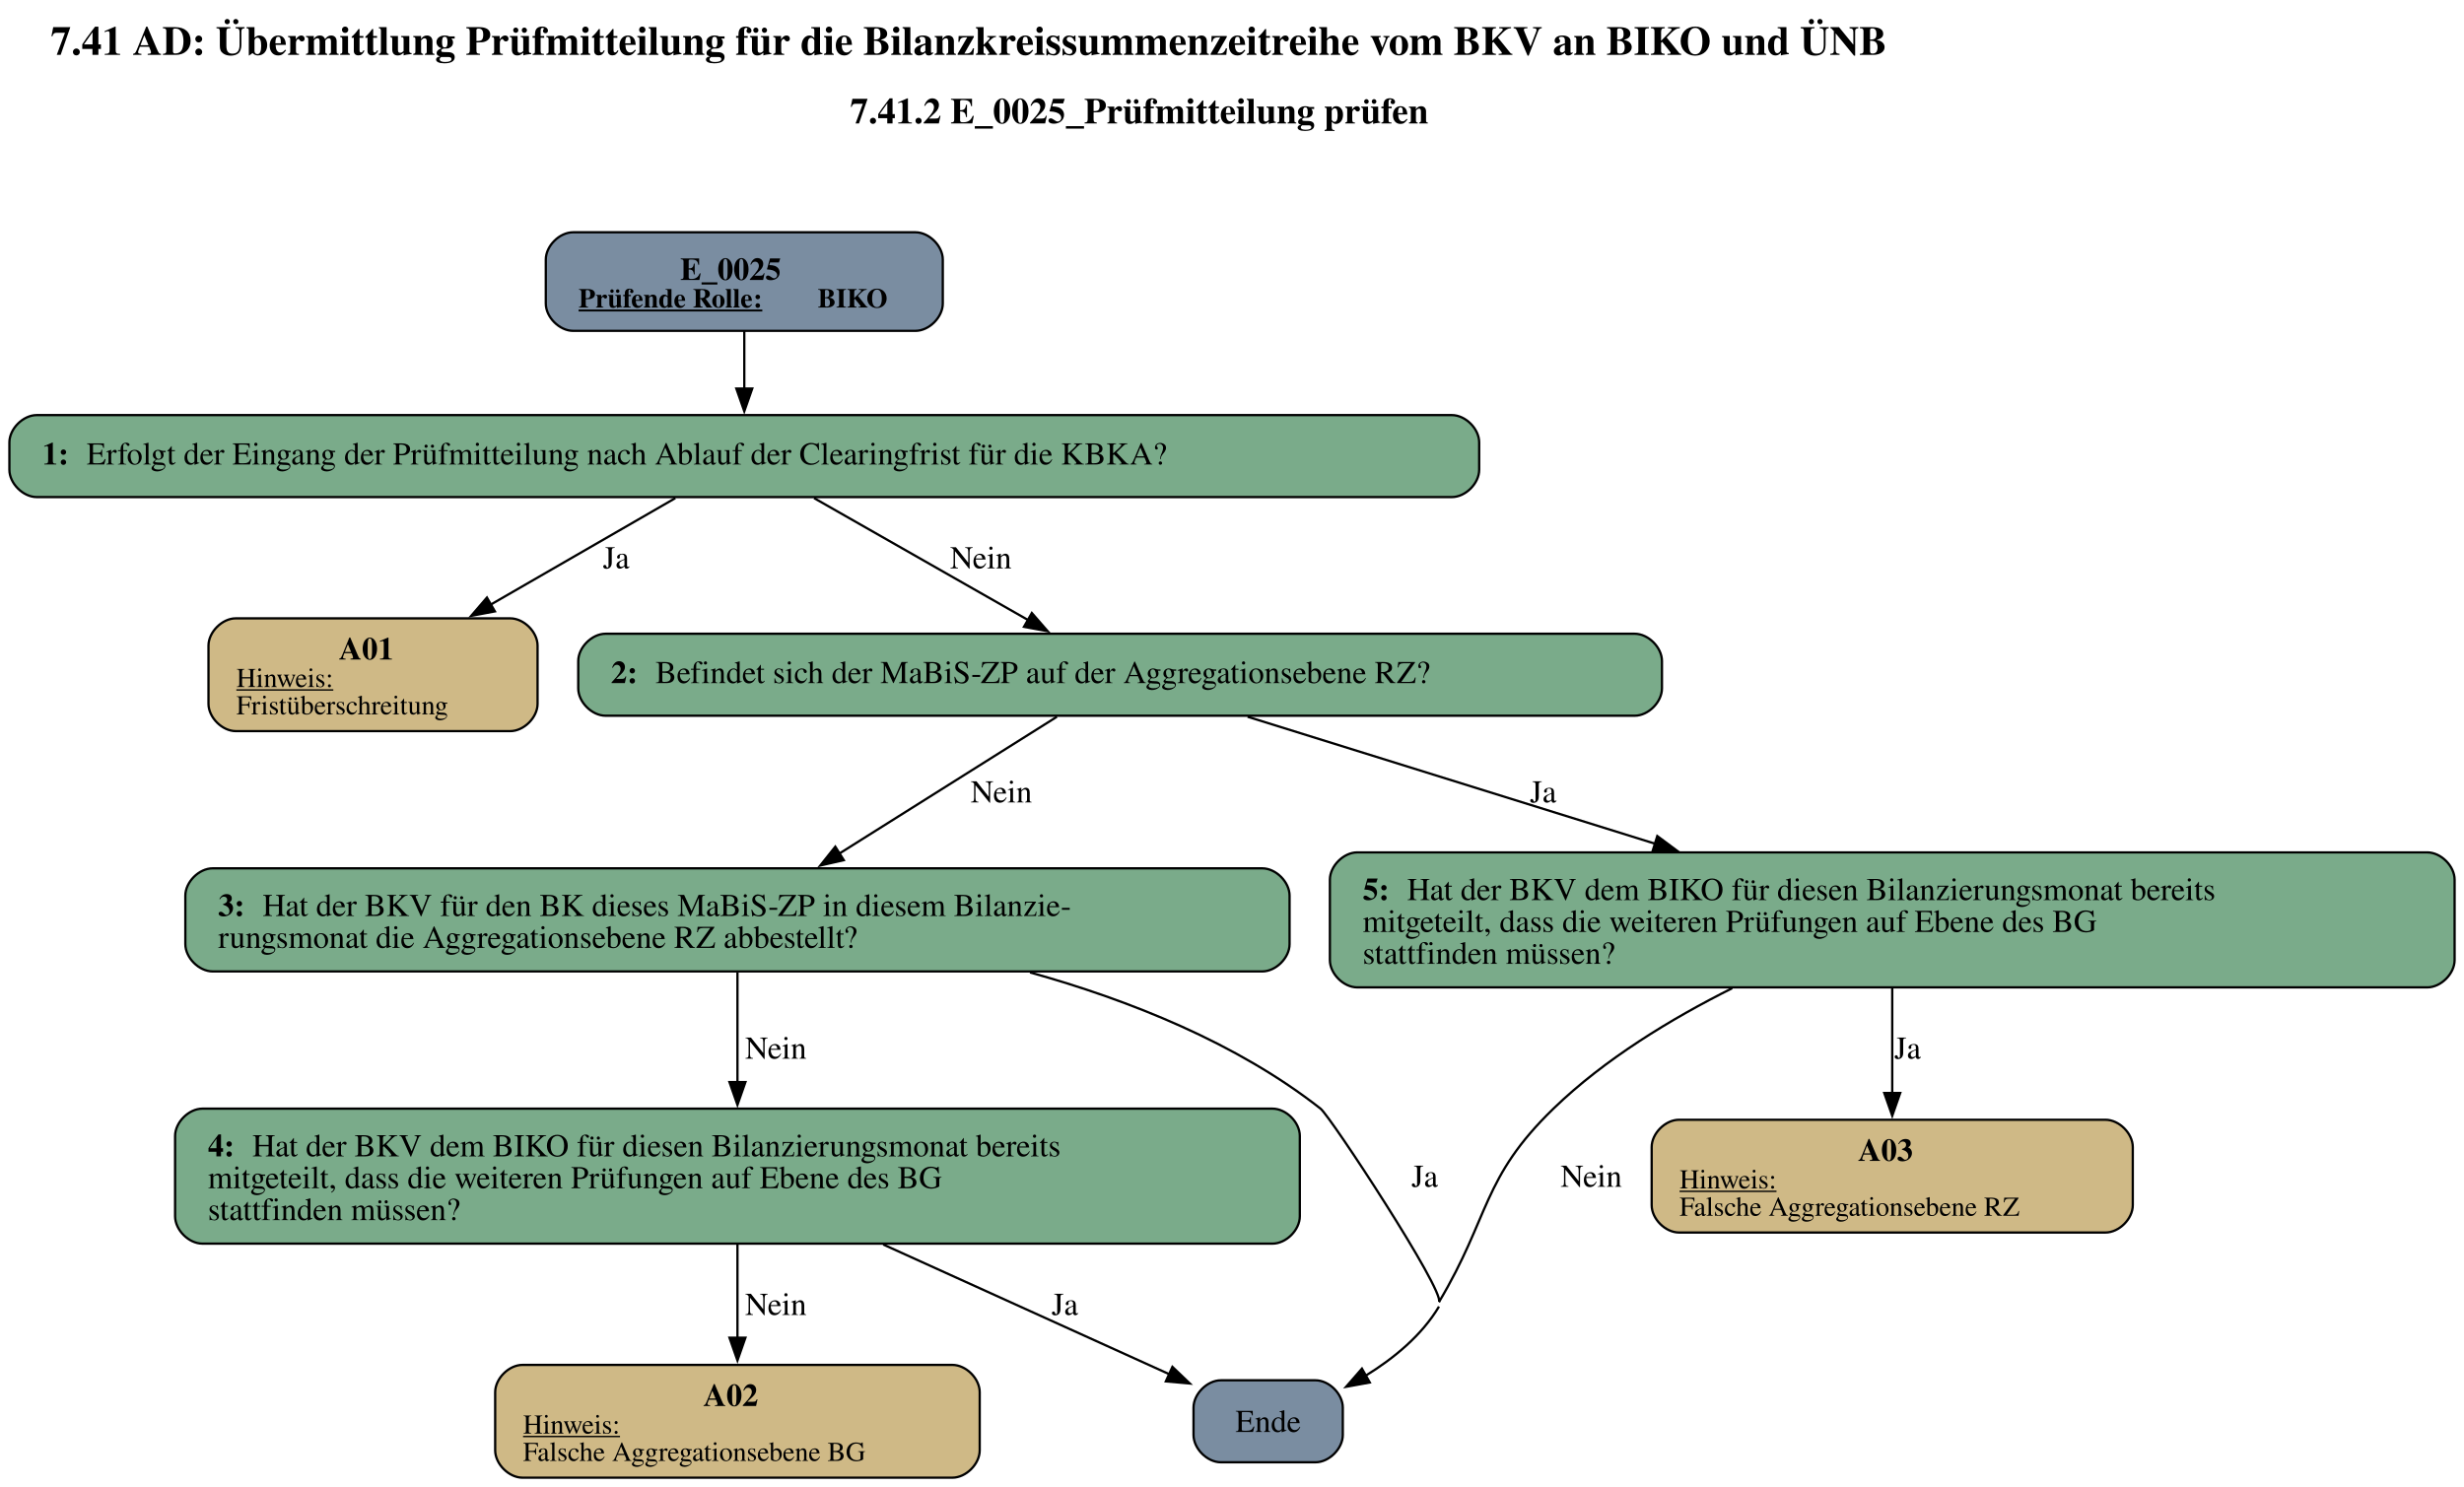
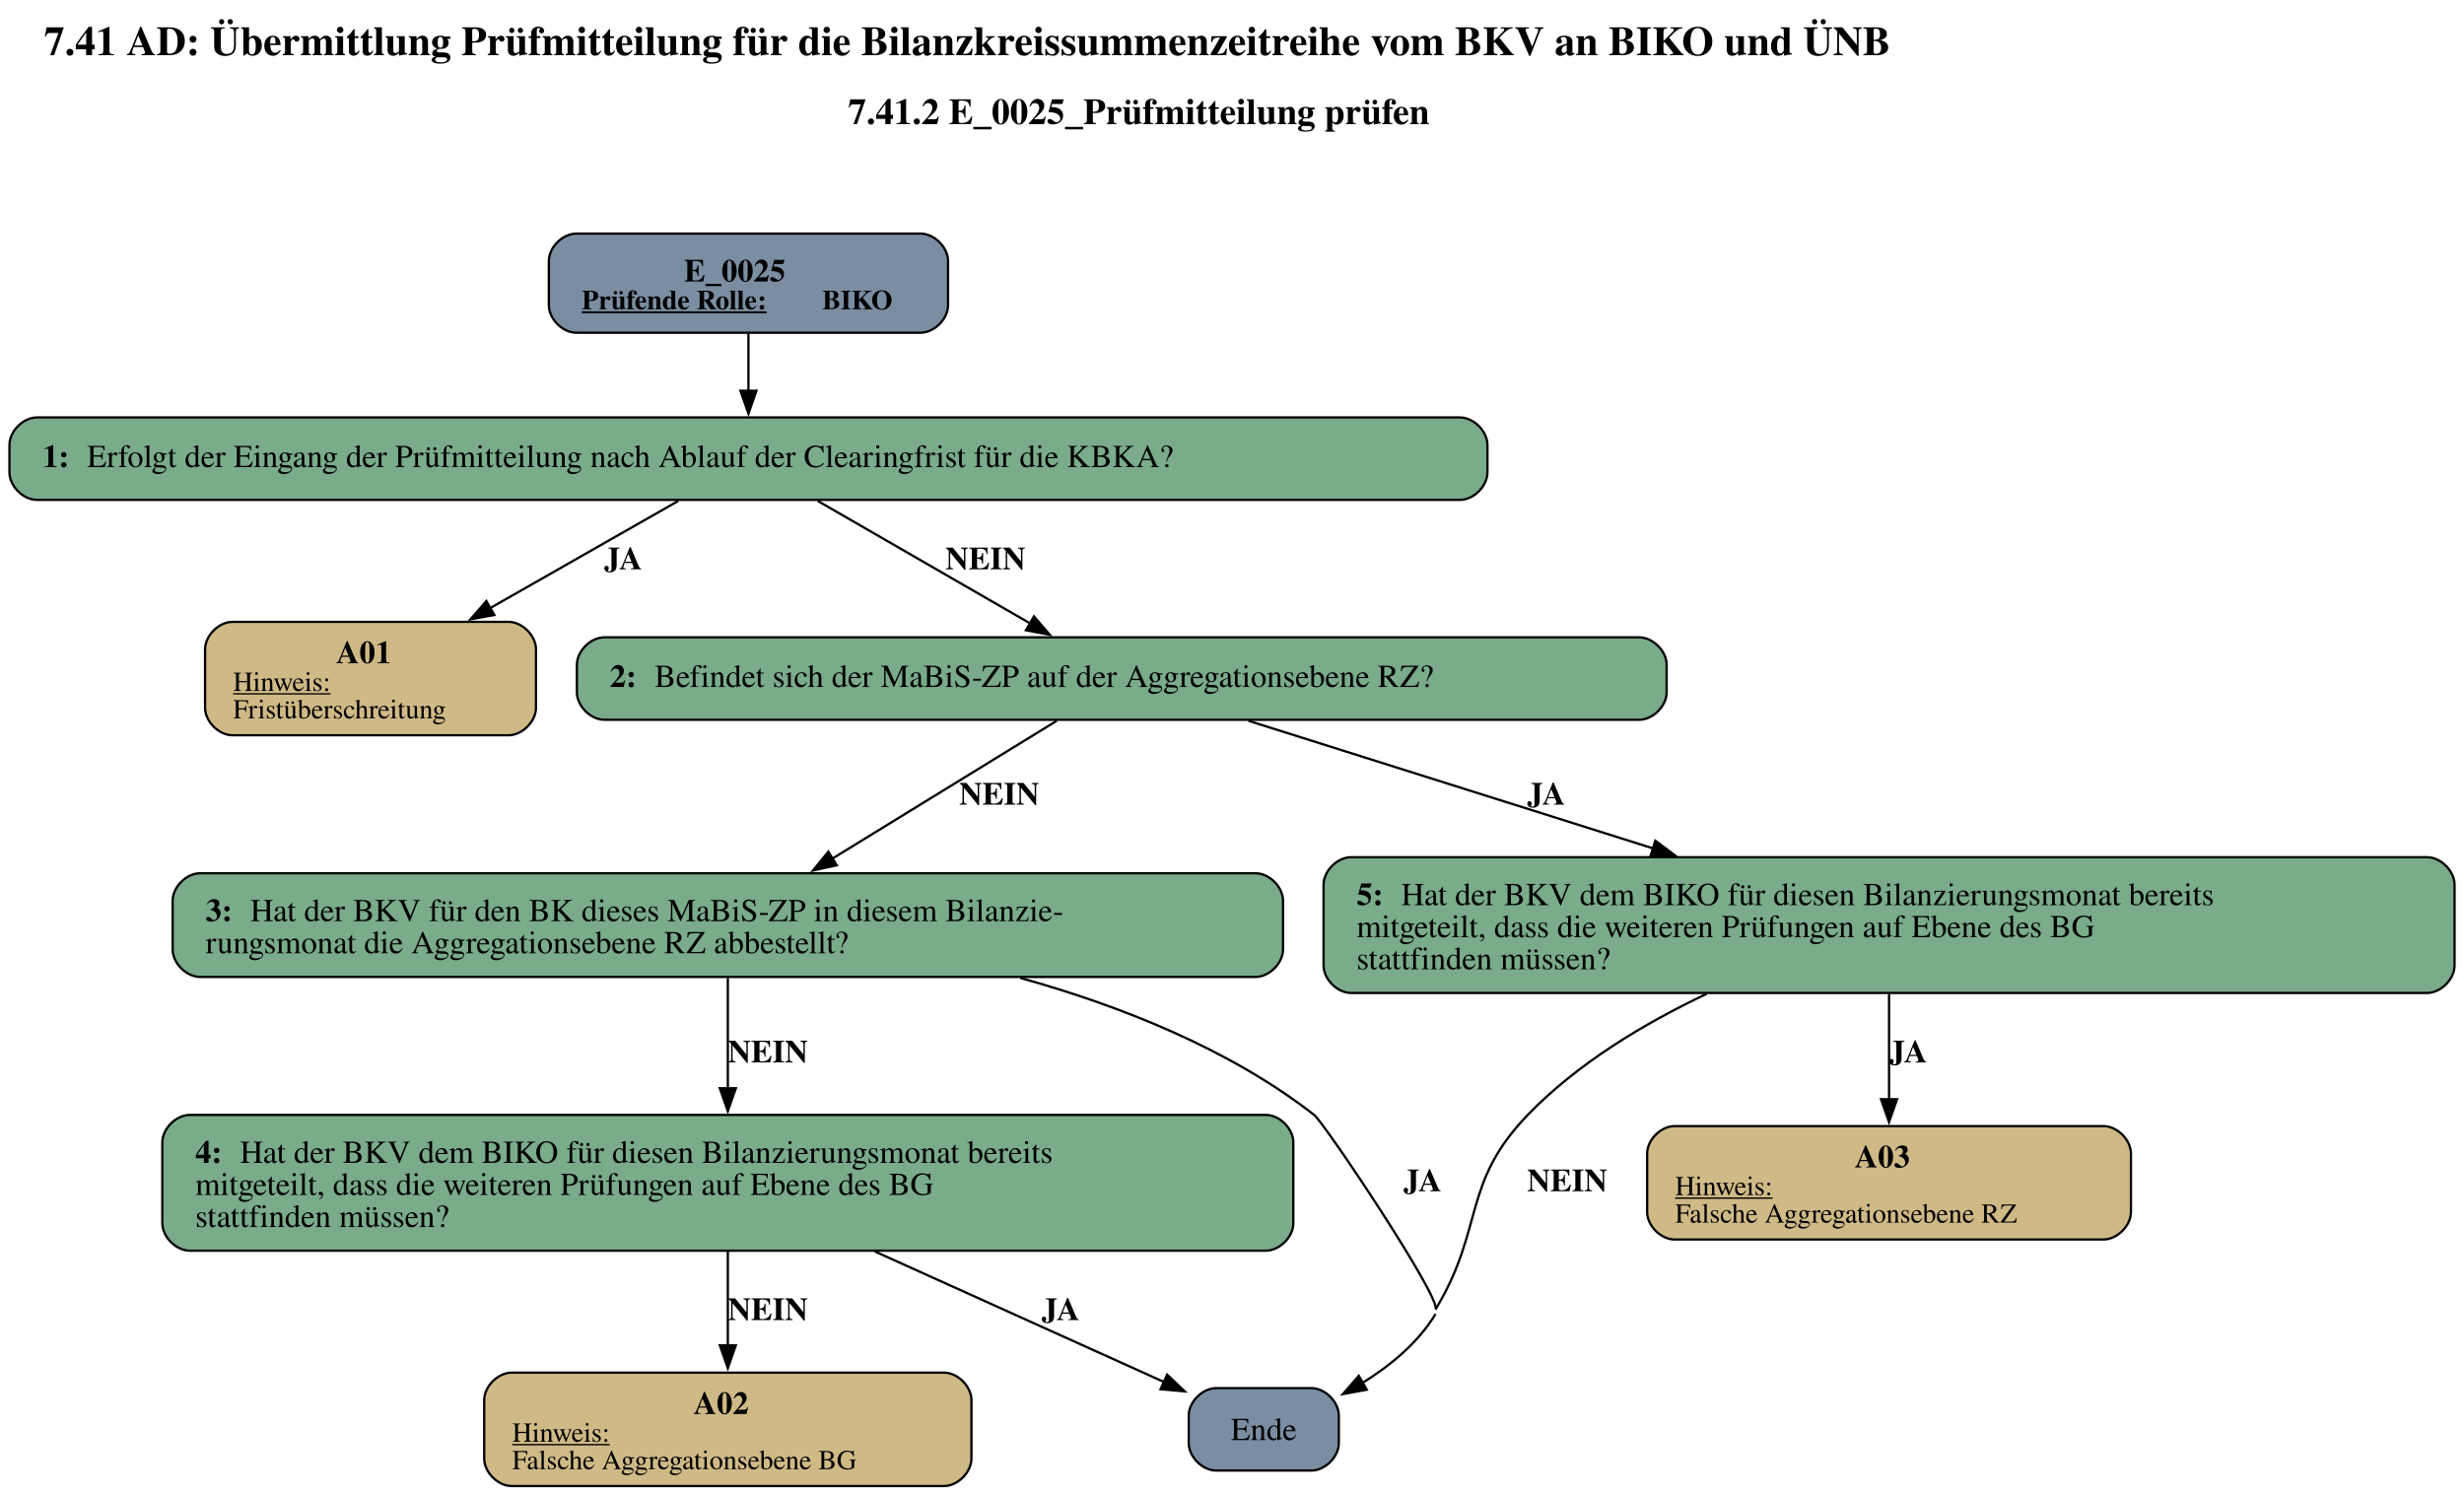
- <svg xmlns="http://www.w3.org/2000/svg" width="1082pt" height="653pt" viewBox="0.00 0.00 1081.55 652.88">
+ <svg xmlns="http://www.w3.org/2000/svg" width="1076pt" height="653pt" viewBox="0.00 0.00 1075.55 652.88">
  <g id="graph0" class="graph" transform="scale(1 1) rotate(0) translate(4 648.88)">
-     <text text-anchor="start" x="18.15" y="-624.78" font-family="Times,serif" font-weight="bold" font-size="18.00">7.41 AD: Übermittlung Prüfmitteilung für die Bilanzkreissummenzeitreihe vom BKV an BIKO und ÜNB</text>
-     <text text-anchor="start" x="369.15" y="-594.68" font-family="Times,serif" font-weight="bold" font-size="16.00">7.41.2 E_0025_Prüfmitteilung prüfen</text>
+     <text text-anchor="start" x="15.15" y="-624.78" font-family="Times,serif" font-weight="bold" font-size="18.00">7.41 AD: Übermittlung Prüfmitteilung für die Bilanzkreissummenzeitreihe vom BKV an BIKO und ÜNB</text>
+     <text text-anchor="start" x="366.15" y="-594.68" font-family="Times,serif" font-weight="bold" font-size="16.00">7.41.2 E_0025_Prüfmitteilung prüfen</text>
    <g id="node1" class="node">
      <path fill="#7a8da1" stroke="black" d="M397.8,-546.88C397.8,-546.88 247.5,-546.88 247.5,-546.88 241.5,-546.88 235.5,-540.88 235.5,-534.88 235.5,-534.88 235.5,-515.6 235.5,-515.6 235.5,-509.6 241.5,-503.6 247.5,-503.6 247.5,-503.6 397.8,-503.6 397.8,-503.6 403.8,-503.6 409.8,-509.6 409.8,-515.6 409.8,-515.6 409.8,-534.88 409.8,-534.88 409.8,-540.88 403.8,-546.88 397.8,-546.88" />
      <text text-anchor="start" x="294.52" y="-525.94" font-family="Times,serif" font-weight="bold" font-size="14.00">E_0025</text>
      <text text-anchor="start" x="249.9" y="-513.84" font-family="Times,serif" font-weight="bold" text-decoration="underline" font-size="12.00">Prüfende Rolle:</text>
      <text text-anchor="start" x="354.9" y="-513.84" font-family="Times,serif" font-weight="bold" font-size="12.00"> BIKO</text>
    </g>
    <g id="node2" class="node">
      <path fill="#7aab8a" stroke="black" d="M633.3,-466.6C633.3,-466.6 12,-466.6 12,-466.6 6,-466.6 0,-460.6 0,-454.6 0,-454.6 0,-442.6 0,-442.6 0,-436.6 6,-430.6 12,-430.6 12,-430.6 633.3,-430.6 633.3,-430.6 639.3,-430.6 645.3,-436.6 645.3,-442.6 645.3,-442.6 645.3,-454.6 645.3,-454.6 645.3,-460.6 639.3,-466.6 633.3,-466.6" />
      <text text-anchor="start" x="14.4" y="-444.92" font-family="Times,serif" font-weight="bold" font-size="14.00">1: </text>
      <text text-anchor="start" x="33.9" y="-444.92" font-family="Times,serif" font-size="14.00">Erfolgt der Eingang der Prüfmitteilung nach Ablauf der Clearingfrist für die KBKA?</text>
    </g>
    <g id="edge1" class="edge">
      <path fill="none" stroke="black" d="M322.65,-503.45C322.65,-495.59 322.65,-486.51 322.65,-478.07" />
      <polygon fill="black" stroke="black" points="326.15,-478.27 322.65,-468.27 319.15,-478.27 326.15,-478.27" />
    </g>
    <g id="node3" class="node">
-       <path fill="#cfb986" stroke="black" d="M219.89,-377.35C219.89,-377.35 99.41,-377.35 99.41,-377.35 93.41,-377.35 87.41,-371.35 87.41,-365.35 87.41,-365.35 87.41,-339.83 87.41,-339.83 87.41,-333.83 93.41,-327.83 99.41,-327.83 99.41,-327.83 219.89,-327.83 219.89,-327.83 225.89,-327.83 231.89,-333.83 231.89,-339.83 231.89,-339.83 231.89,-365.35 231.89,-365.35 231.89,-371.35 225.89,-377.35 219.89,-377.35" />
-       <text text-anchor="start" x="144.65" y="-359.29" font-family="Times,serif" font-weight="bold" font-size="14.00">A01</text>
-       <text text-anchor="start" x="99.65" y="-347.19" font-family="Times,serif" text-decoration="underline" font-size="12.00">Hinweis:</text>
-       <text text-anchor="start" x="99.65" y="-335.19" font-family="Times,serif" font-size="12.00">Fristüberschreitung</text>
+       <path fill="#cfb986" stroke="black" d="M217.89,-377.35C217.89,-377.35 97.41,-377.35 97.41,-377.35 91.41,-377.35 85.41,-371.35 85.41,-365.35 85.41,-365.35 85.41,-339.83 85.41,-339.83 85.41,-333.83 91.41,-327.83 97.41,-327.83 97.41,-327.83 217.89,-327.83 217.89,-327.83 223.89,-327.83 229.89,-333.83 229.89,-339.83 229.89,-339.83 229.89,-365.35 229.89,-365.35 229.89,-371.35 223.89,-377.35 217.89,-377.35" />
+       <text text-anchor="start" x="142.65" y="-359.29" font-family="Times,serif" font-weight="bold" font-size="14.00">A01</text>
+       <text text-anchor="start" x="97.65" y="-347.19" font-family="Times,serif" text-decoration="underline" font-size="12.00">Hinweis:</text>
+       <text text-anchor="start" x="97.65" y="-335.19" font-family="Times,serif" font-size="12.00">Fristüberschreitung</text>
    </g>
    <g id="edge2" class="edge">
-       <path fill="none" stroke="black" d="M292.37,-430.14C269.68,-417.05 238.07,-398.82 211.39,-383.43" />
-       <polygon fill="black" stroke="black" points="213.16,-380.41 202.75,-378.45 209.66,-386.48 213.16,-380.41" />
-       <text text-anchor="middle" x="266.4" y="-399.3" font-family="Times,serif" font-size="14.00">Ja</text>
+       <path fill="none" stroke="black" d="M292,-430.14C268.93,-416.99 236.75,-398.66 209.67,-383.23" />
+       <polygon fill="black" stroke="black" points="211.69,-380.35 201.27,-378.44 208.22,-386.43 211.69,-380.35" />
+       <text text-anchor="start" x="259.65" y="-400.3" font-family="Times,serif" font-weight="bold" font-size="14.00">JA</text>
    </g>
    <g id="node4" class="node">
-       <path fill="#7aab8a" stroke="black" d="M713.55,-370.59C713.55,-370.59 261.75,-370.59 261.75,-370.59 255.75,-370.59 249.75,-364.59 249.75,-358.59 249.75,-358.59 249.75,-346.59 249.75,-346.59 249.75,-340.59 255.75,-334.59 261.75,-334.59 261.75,-334.59 713.55,-334.59 713.55,-334.59 719.55,-334.59 725.55,-340.59 725.55,-346.59 725.55,-346.59 725.55,-358.59 725.55,-358.59 725.55,-364.59 719.55,-370.59 713.55,-370.59" />
-       <text text-anchor="start" x="264.15" y="-348.91" font-family="Times,serif" font-weight="bold" font-size="14.00">2: </text>
-       <text text-anchor="start" x="283.65" y="-348.91" font-family="Times,serif" font-size="14.00">Befindet sich der MaBiS-ZP auf der Aggregationsebene RZ?</text>
+       <path fill="#7aab8a" stroke="black" d="M711.55,-370.59C711.55,-370.59 259.75,-370.59 259.75,-370.59 253.75,-370.59 247.75,-364.59 247.75,-358.59 247.75,-358.59 247.75,-346.59 247.75,-346.59 247.75,-340.59 253.75,-334.59 259.75,-334.59 259.75,-334.59 711.55,-334.59 711.55,-334.59 717.55,-334.59 723.55,-340.59 723.55,-346.59 723.55,-346.59 723.55,-358.59 723.55,-358.59 723.55,-364.59 717.55,-370.59 711.55,-370.59" />
+       <text text-anchor="start" x="262.15" y="-348.91" font-family="Times,serif" font-weight="bold" font-size="14.00">2: </text>
+       <text text-anchor="start" x="281.65" y="-348.91" font-family="Times,serif" font-size="14.00">Befindet sich der MaBiS-ZP auf der Aggregationsebene RZ?</text>
    </g>
    <g id="edge3" class="edge">
-       <path fill="none" stroke="black" d="M353.3,-430.14C379.81,-415.03 418.33,-393.08 447.34,-376.56" />
-       <polygon fill="black" stroke="black" points="448.89,-379.7 455.85,-371.71 445.43,-373.62 448.89,-379.7" />
-       <text text-anchor="middle" x="426.52" y="-399.3" font-family="Times,serif" font-size="14.00">Nein</text>
+       <path fill="none" stroke="black" d="M352.93,-430.14C379.12,-415.03 417.17,-393.08 445.83,-376.56" />
+       <polygon fill="black" stroke="black" points="447.31,-379.74 454.22,-371.71 443.81,-373.68 447.31,-379.74" />
+       <text text-anchor="start" x="408.65" y="-400.3" font-family="Times,serif" font-weight="bold" font-size="14.00">NEIN</text>
    </g>
    <g id="node5" class="node">
-       <path fill="#7aab8a" stroke="black" d="M550.05,-267.58C550.05,-267.58 89.25,-267.58 89.25,-267.58 83.25,-267.58 77.25,-261.58 77.25,-255.58 77.25,-255.58 77.25,-234.3 77.25,-234.3 77.25,-228.3 83.25,-222.3 89.25,-222.3 89.25,-222.3 550.05,-222.3 550.05,-222.3 556.05,-222.3 562.05,-228.3 562.05,-234.3 562.05,-234.3 562.05,-255.58 562.05,-255.58 562.05,-261.58 556.05,-267.58 550.05,-267.58" />
-       <text text-anchor="start" x="91.65" y="-246.64" font-family="Times,serif" font-weight="bold" font-size="14.00">3: </text>
-       <text text-anchor="start" x="111.15" y="-246.64" font-family="Times,serif" font-size="14.00">Hat der BKV für den BK dieses MaBiS-ZP in diesem Bilanzie-</text>
-       <text text-anchor="start" x="91.65" y="-232.64" font-family="Times,serif" font-size="14.00">rungsmonat die Aggregationsebene RZ abbestellt?</text>
+       <path fill="#7aab8a" stroke="black" d="M544.05,-267.58C544.05,-267.58 83.25,-267.58 83.25,-267.58 77.25,-267.58 71.25,-261.58 71.25,-255.58 71.25,-255.58 71.25,-234.3 71.25,-234.3 71.25,-228.3 77.25,-222.3 83.25,-222.3 83.25,-222.3 544.05,-222.3 544.05,-222.3 550.05,-222.3 556.05,-228.3 556.05,-234.3 556.05,-234.3 556.05,-255.58 556.05,-255.58 556.05,-261.58 550.05,-267.58 544.05,-267.58" />
+       <text text-anchor="start" x="85.65" y="-246.64" font-family="Times,serif" font-weight="bold" font-size="14.00">3: </text>
+       <text text-anchor="start" x="105.15" y="-246.64" font-family="Times,serif" font-size="14.00">Hat der BKV für den BK dieses MaBiS-ZP in diesem Bilanzie-</text>
+       <text text-anchor="start" x="85.65" y="-232.64" font-family="Times,serif" font-size="14.00">rungsmonat die Aggregationsebene RZ abbestellt?</text>
    </g>
    <g id="edge4" class="edge">
-       <path fill="none" stroke="black" d="M459.91,-334.14C433.92,-317.8 394.64,-293.1 364.26,-273.99" />
-       <polygon fill="black" stroke="black" points="366.34,-271.17 356.01,-268.81 362.61,-277.09 366.34,-271.17" />
-       <text text-anchor="middle" x="435.52" y="-296.53" font-family="Times,serif" font-size="14.00">Nein</text>
+       <path fill="none" stroke="black" d="M457.25,-334.14C430.64,-317.8 390.43,-293.1 359.32,-273.99" />
+       <polygon fill="black" stroke="black" points="361.21,-271.05 350.86,-268.79 357.54,-277.01 361.21,-271.05" />
+       <text text-anchor="start" x="414.65" y="-297.53" font-family="Times,serif" font-weight="bold" font-size="14.00">NEIN</text>
    </g>
    <g id="node9" class="node">
-       <path fill="#7aab8a" stroke="black" d="M1061.55,-274.58C1061.55,-274.58 591.75,-274.58 591.75,-274.58 585.75,-274.58 579.75,-268.58 579.75,-262.58 579.75,-262.58 579.75,-227.3 579.75,-227.3 579.75,-221.3 585.75,-215.3 591.75,-215.3 591.75,-215.3 1061.55,-215.3 1061.55,-215.3 1067.55,-215.3 1073.55,-221.3 1073.55,-227.3 1073.55,-227.3 1073.55,-262.58 1073.55,-262.58 1073.55,-268.58 1067.55,-274.58 1061.55,-274.58" />
-       <text text-anchor="start" x="594.15" y="-253.64" font-family="Times,serif" font-weight="bold" font-size="14.00">5: </text>
-       <text text-anchor="start" x="613.65" y="-253.64" font-family="Times,serif" font-size="14.00">Hat der BKV dem BIKO für diesen Bilanzierungsmonat bereits</text>
-       <text text-anchor="start" x="594.15" y="-239.64" font-family="Times,serif" font-size="14.00">mitgeteilt, dass die weiteren Prüfungen auf Ebene des BG</text>
-       <text text-anchor="start" x="594.15" y="-225.64" font-family="Times,serif" font-size="14.00">stattfinden müssen?</text>
+       <path fill="#7aab8a" stroke="black" d="M1055.55,-274.58C1055.55,-274.58 585.75,-274.58 585.75,-274.58 579.75,-274.58 573.75,-268.58 573.75,-262.58 573.75,-262.58 573.75,-227.3 573.75,-227.3 573.75,-221.3 579.75,-215.3 585.75,-215.3 585.75,-215.3 1055.55,-215.3 1055.55,-215.3 1061.55,-215.3 1067.55,-221.3 1067.55,-227.3 1067.55,-227.3 1067.55,-262.58 1067.55,-262.58 1067.55,-268.58 1061.55,-274.58 1055.55,-274.58" />
+       <text text-anchor="start" x="588.15" y="-253.64" font-family="Times,serif" font-weight="bold" font-size="14.00">5: </text>
+       <text text-anchor="start" x="607.65" y="-253.64" font-family="Times,serif" font-size="14.00">Hat der BKV dem BIKO für diesen Bilanzierungsmonat bereits</text>
+       <text text-anchor="start" x="588.15" y="-239.64" font-family="Times,serif" font-size="14.00">mitgeteilt, dass die weiteren Prüfungen auf Ebene des BG</text>
+       <text text-anchor="start" x="588.15" y="-225.64" font-family="Times,serif" font-size="14.00">stattfinden müssen?</text>
    </g>
    <g id="edge5" class="edge">
-       <path fill="none" stroke="black" d="M543.63,-334.14C592.14,-319.03 663.6,-296.75 722.58,-278.37" />
-       <polygon fill="black" stroke="black" points="723.49,-281.76 732,-275.44 721.41,-275.07 723.49,-281.76" />
-       <text text-anchor="middle" x="673.4" y="-296.53" font-family="Times,serif" font-size="14.00">Ja</text>
+       <path fill="none" stroke="black" d="M540.97,-334.14C588.9,-319.03 659.53,-296.75 717.81,-278.37" />
+       <polygon fill="black" stroke="black" points="718.61,-281.79 727.1,-275.44 716.51,-275.11 718.61,-281.79" />
+       <text text-anchor="start" x="662.65" y="-297.53" font-family="Times,serif" font-weight="bold" font-size="14.00">JA</text>
    </g>
    <g id="node6" class="node">
-       <path fill="#7a8da1" stroke="black" d="M573.42,-42.76C573.42,-42.76 531.88,-42.76 531.88,-42.76 525.88,-42.76 519.88,-36.76 519.88,-30.76 519.88,-30.76 519.88,-18.76 519.88,-18.76 519.88,-12.76 525.88,-6.76 531.88,-6.76 531.88,-6.76 573.42,-6.76 573.42,-6.76 579.42,-6.76 585.42,-12.76 585.42,-18.76 585.42,-18.76 585.42,-30.76 585.42,-30.76 585.42,-36.76 579.42,-42.76 573.42,-42.76" />
-       <text text-anchor="middle" x="552.65" y="-20.08" font-family="Times,serif" font-size="14.00">Ende</text>
+       <path fill="#7a8da1" stroke="black" d="M568.42,-42.76C568.42,-42.76 526.88,-42.76 526.88,-42.76 520.88,-42.76 514.88,-36.76 514.88,-30.76 514.88,-30.76 514.88,-18.76 514.88,-18.76 514.88,-12.76 520.88,-6.76 526.88,-6.76 526.88,-6.76 568.42,-6.76 568.42,-6.76 574.42,-6.76 580.42,-12.76 580.42,-18.76 580.42,-18.76 580.42,-30.76 580.42,-30.76 580.42,-36.76 574.42,-42.76 568.42,-42.76" />
+       <text text-anchor="middle" x="547.65" y="-20.08" font-family="Times,serif" font-size="14.00">Ende</text>
    </g>
    <g id="edge7" class="edge">
-       <path fill="none" stroke="black" d="M448.09,-221.87C491.85,-209.66 538.94,-190.86 575.65,-162.05 580,-158.63 630.23,-82.04 627.65,-77.14" />
-       <path fill="none" stroke="black" d="M627.65,-75.14C620.08,-62.47 607.85,-52.41 595.45,-44.78" />
-       <polygon fill="black" stroke="black" points="597.28,-41.8 586.86,-39.91 593.83,-47.89 597.28,-41.8" />
-       <text text-anchor="middle" x="621.4" y="-127.73" font-family="Times,serif" font-size="14.00">Ja</text>
+       <path fill="none" stroke="black" d="M441.3,-221.88C485.23,-209.65 532.64,-190.85 569.65,-162.05 574.04,-158.64 625.26,-82.05 622.65,-77.14" />
+       <path fill="none" stroke="black" d="M622.65,-75.14C615.09,-62.61 602.99,-52.62 590.69,-45.01" />
+       <polygon fill="black" stroke="black" points="592.6,-42.07 582.18,-40.15 589.13,-48.15 592.6,-42.07" />
+       <text text-anchor="start" x="608.65" y="-128.74" font-family="Times,serif" font-weight="bold" font-size="14.00">JA</text>
    </g>
    <g id="node7" class="node">
-       <path fill="#7aab8a" stroke="black" d="M554.55,-162.05C554.55,-162.05 84.75,-162.05 84.75,-162.05 78.75,-162.05 72.75,-156.05 72.75,-150.05 72.75,-150.05 72.75,-114.77 72.75,-114.77 72.75,-108.77 78.75,-102.77 84.75,-102.77 84.75,-102.77 554.55,-102.77 554.55,-102.77 560.55,-102.77 566.55,-108.77 566.55,-114.77 566.55,-114.77 566.55,-150.05 566.55,-150.05 566.55,-156.05 560.55,-162.05 554.55,-162.05" />
-       <text text-anchor="start" x="87.15" y="-141.11" font-family="Times,serif" font-weight="bold" font-size="14.00">4: </text>
-       <text text-anchor="start" x="106.65" y="-141.11" font-family="Times,serif" font-size="14.00">Hat der BKV dem BIKO für diesen Bilanzierungsmonat bereits</text>
-       <text text-anchor="start" x="87.15" y="-127.11" font-family="Times,serif" font-size="14.00">mitgeteilt, dass die weiteren Prüfungen auf Ebene des BG</text>
-       <text text-anchor="start" x="87.15" y="-113.11" font-family="Times,serif" font-size="14.00">stattfinden müssen?</text>
+       <path fill="#7aab8a" stroke="black" d="M548.55,-162.05C548.55,-162.05 78.75,-162.05 78.75,-162.05 72.75,-162.05 66.75,-156.05 66.75,-150.05 66.75,-150.05 66.75,-114.77 66.75,-114.77 66.75,-108.77 72.75,-102.77 78.75,-102.77 78.75,-102.77 548.55,-102.77 548.55,-102.77 554.55,-102.77 560.55,-108.77 560.55,-114.77 560.55,-114.77 560.55,-150.05 560.55,-150.05 560.55,-156.05 554.55,-162.05 548.55,-162.05" />
+       <text text-anchor="start" x="81.15" y="-141.11" font-family="Times,serif" font-weight="bold" font-size="14.00">4: </text>
+       <text text-anchor="start" x="100.65" y="-141.11" font-family="Times,serif" font-size="14.00">Hat der BKV dem BIKO für diesen Bilanzierungsmonat bereits</text>
+       <text text-anchor="start" x="81.15" y="-127.11" font-family="Times,serif" font-size="14.00">mitgeteilt, dass die weiteren Prüfungen auf Ebene des BG</text>
+       <text text-anchor="start" x="81.15" y="-113.11" font-family="Times,serif" font-size="14.00">stattfinden müssen?</text>
    </g>
    <g id="edge6" class="edge">
-       <path fill="none" stroke="black" d="M319.65,-221.84C319.65,-208.05 319.65,-189.89 319.65,-173.62" />
-       <polygon fill="black" stroke="black" points="323.15,-173.7 319.65,-163.7 316.15,-173.7 323.15,-173.7" />
-       <text text-anchor="middle" x="336.52" y="-184" font-family="Times,serif" font-size="14.00">Nein</text>
+       <path fill="none" stroke="black" d="M313.65,-221.84C313.65,-208.05 313.65,-189.89 313.65,-173.62" />
+       <polygon fill="black" stroke="black" points="317.15,-173.7 313.65,-163.7 310.15,-173.7 317.15,-173.7" />
+       <text text-anchor="start" x="313.65" y="-185" font-family="Times,serif" font-weight="bold" font-size="14.00">NEIN</text>
    </g>
    <g id="edge9" class="edge">
-       <path fill="none" stroke="black" d="M383.63,-102.4C423.55,-84.3 473.88,-61.48 509.2,-45.46" />
-       <polygon fill="black" stroke="black" points="510.61,-48.67 518.27,-41.35 507.72,-42.29 510.61,-48.67" />
-       <text text-anchor="middle" x="463.4" y="-71.47" font-family="Times,serif" font-size="14.00">Ja</text>
+       <path fill="none" stroke="black" d="M377.9,-102.4C418.17,-84.22 468.98,-61.28 504.47,-45.26" />
+       <polygon fill="black" stroke="black" points="505.45,-48.65 513.13,-41.35 502.57,-42.27 505.45,-48.65" />
+       <text text-anchor="start" x="450.65" y="-72.47" font-family="Times,serif" font-weight="bold" font-size="14.00">JA</text>
    </g>
    <g id="node8" class="node">
-       <path fill="#cfb986" stroke="black" d="M414.01,-49.52C414.01,-49.52 225.28,-49.52 225.28,-49.52 219.28,-49.52 213.28,-43.52 213.28,-37.52 213.28,-37.52 213.28,-12 213.28,-12 213.28,-6 219.28,0 225.28,0 225.28,0 414.01,0 414.01,0 420.01,0 426.01,-6 426.01,-12 426.01,-12 426.01,-37.52 426.01,-37.52 426.01,-43.52 420.01,-49.52 414.01,-49.52" />
-       <text text-anchor="start" x="304.65" y="-31.46" font-family="Times,serif" font-weight="bold" font-size="14.00">A02</text>
-       <text text-anchor="start" x="225.52" y="-19.36" font-family="Times,serif" text-decoration="underline" font-size="12.00">Hinweis:</text>
-       <text text-anchor="start" x="225.52" y="-7.36" font-family="Times,serif" font-size="12.00">Falsche Aggregationsebene BG</text>
+       <path fill="#cfb986" stroke="black" d="M408.01,-49.52C408.01,-49.52 219.28,-49.52 219.28,-49.52 213.28,-49.52 207.28,-43.52 207.28,-37.52 207.28,-37.52 207.28,-12 207.28,-12 207.28,-6 213.28,0 219.28,0 219.28,0 408.01,0 408.01,0 414.01,0 420.01,-6 420.01,-12 420.01,-12 420.01,-37.52 420.01,-37.52 420.01,-43.52 414.01,-49.52 408.01,-49.52" />
+       <text text-anchor="start" x="298.65" y="-31.46" font-family="Times,serif" font-weight="bold" font-size="14.00">A02</text>
+       <text text-anchor="start" x="219.52" y="-19.36" font-family="Times,serif" text-decoration="underline" font-size="12.00">Hinweis:</text>
+       <text text-anchor="start" x="219.52" y="-7.36" font-family="Times,serif" font-size="12.00">Falsche Aggregationsebene BG</text>
    </g>
    <g id="edge8" class="edge">
-       <path fill="none" stroke="black" d="M319.65,-102.54C319.65,-89.78 319.65,-74.66 319.65,-61.22" />
-       <polygon fill="black" stroke="black" points="323.15,-61.46 319.65,-51.46 316.15,-61.46 323.15,-61.46" />
-       <text text-anchor="middle" x="336.52" y="-71.47" font-family="Times,serif" font-size="14.00">Nein</text>
+       <path fill="none" stroke="black" d="M313.65,-102.54C313.65,-89.78 313.65,-74.66 313.65,-61.22" />
+       <polygon fill="black" stroke="black" points="317.15,-61.46 313.65,-51.46 310.15,-61.46 317.15,-61.46" />
+       <text text-anchor="start" x="313.65" y="-72.47" font-family="Times,serif" font-weight="bold" font-size="14.00">NEIN</text>
    </g>
    <g id="edge11" class="edge">
-       <path fill="none" stroke="black" d="M756.4,-214.94C729.7,-201.58 700.34,-183.8 677.9,-162.05 646.41,-131.53 650.13,-114.8 627.65,-77.14" />
-       <text text-anchor="middle" x="694.52" y="-127.73" font-family="Times,serif" font-size="14.00">Nein</text>
+       <path fill="none" stroke="black" d="M740.98,-214.9C713.65,-201.96 684.54,-184.48 662.9,-162.05 633.91,-131.99 644.21,-112.91 622.65,-77.14" />
+       <text text-anchor="start" x="662.65" y="-128.74" font-family="Times,serif" font-weight="bold" font-size="14.00">NEIN</text>
    </g>
    <g id="node10" class="node">
-       <path fill="#cfb986" stroke="black" d="M920.26,-157.17C920.26,-157.17 733.03,-157.17 733.03,-157.17 727.03,-157.17 721.03,-151.17 721.03,-145.17 721.03,-145.17 721.03,-119.65 721.03,-119.65 721.03,-113.65 727.03,-107.65 733.03,-107.65 733.03,-107.65 920.26,-107.65 920.26,-107.65 926.26,-107.65 932.26,-113.65 932.26,-119.65 932.26,-119.65 932.26,-145.17 932.26,-145.17 932.26,-151.17 926.26,-157.17 920.26,-157.17" />
-       <text text-anchor="start" x="811.65" y="-139.11" font-family="Times,serif" font-weight="bold" font-size="14.00">A03</text>
-       <text text-anchor="start" x="733.27" y="-127.01" font-family="Times,serif" text-decoration="underline" font-size="12.00">Hinweis:</text>
-       <text text-anchor="start" x="733.27" y="-115.01" font-family="Times,serif" font-size="12.00">Falsche Aggregationsebene RZ</text>
+       <path fill="#cfb986" stroke="black" d="M914.26,-157.17C914.26,-157.17 727.03,-157.17 727.03,-157.17 721.03,-157.17 715.03,-151.17 715.03,-145.17 715.03,-145.17 715.03,-119.65 715.03,-119.65 715.03,-113.65 721.03,-107.65 727.03,-107.65 727.03,-107.65 914.26,-107.65 914.26,-107.65 920.26,-107.65 926.26,-113.65 926.26,-119.65 926.26,-119.65 926.26,-145.17 926.26,-145.17 926.26,-151.17 920.26,-157.17 914.26,-157.17" />
+       <text text-anchor="start" x="805.65" y="-139.11" font-family="Times,serif" font-weight="bold" font-size="14.00">A03</text>
+       <text text-anchor="start" x="727.27" y="-127.01" font-family="Times,serif" text-decoration="underline" font-size="12.00">Hinweis:</text>
+       <text text-anchor="start" x="727.27" y="-115.01" font-family="Times,serif" font-size="12.00">Falsche Aggregationsebene RZ</text>
    </g>
    <g id="edge10" class="edge">
-       <path fill="none" stroke="black" d="M826.65,-214.9C826.65,-200.77 826.65,-183.66 826.65,-168.77" />
-       <polygon fill="black" stroke="black" points="830.15,-168.92 826.65,-158.92 823.15,-168.92 830.15,-168.92" />
-       <text text-anchor="middle" x="833.4" y="-184" font-family="Times,serif" font-size="14.00">Ja</text>
+       <path fill="none" stroke="black" d="M820.65,-214.9C820.65,-200.77 820.65,-183.66 820.65,-168.77" />
+       <polygon fill="black" stroke="black" points="824.15,-168.92 820.65,-158.92 817.15,-168.92 824.15,-168.92" />
+       <text text-anchor="start" x="820.65" y="-185" font-family="Times,serif" font-weight="bold" font-size="14.00">JA</text>
    </g>
  </g>
</svg>
